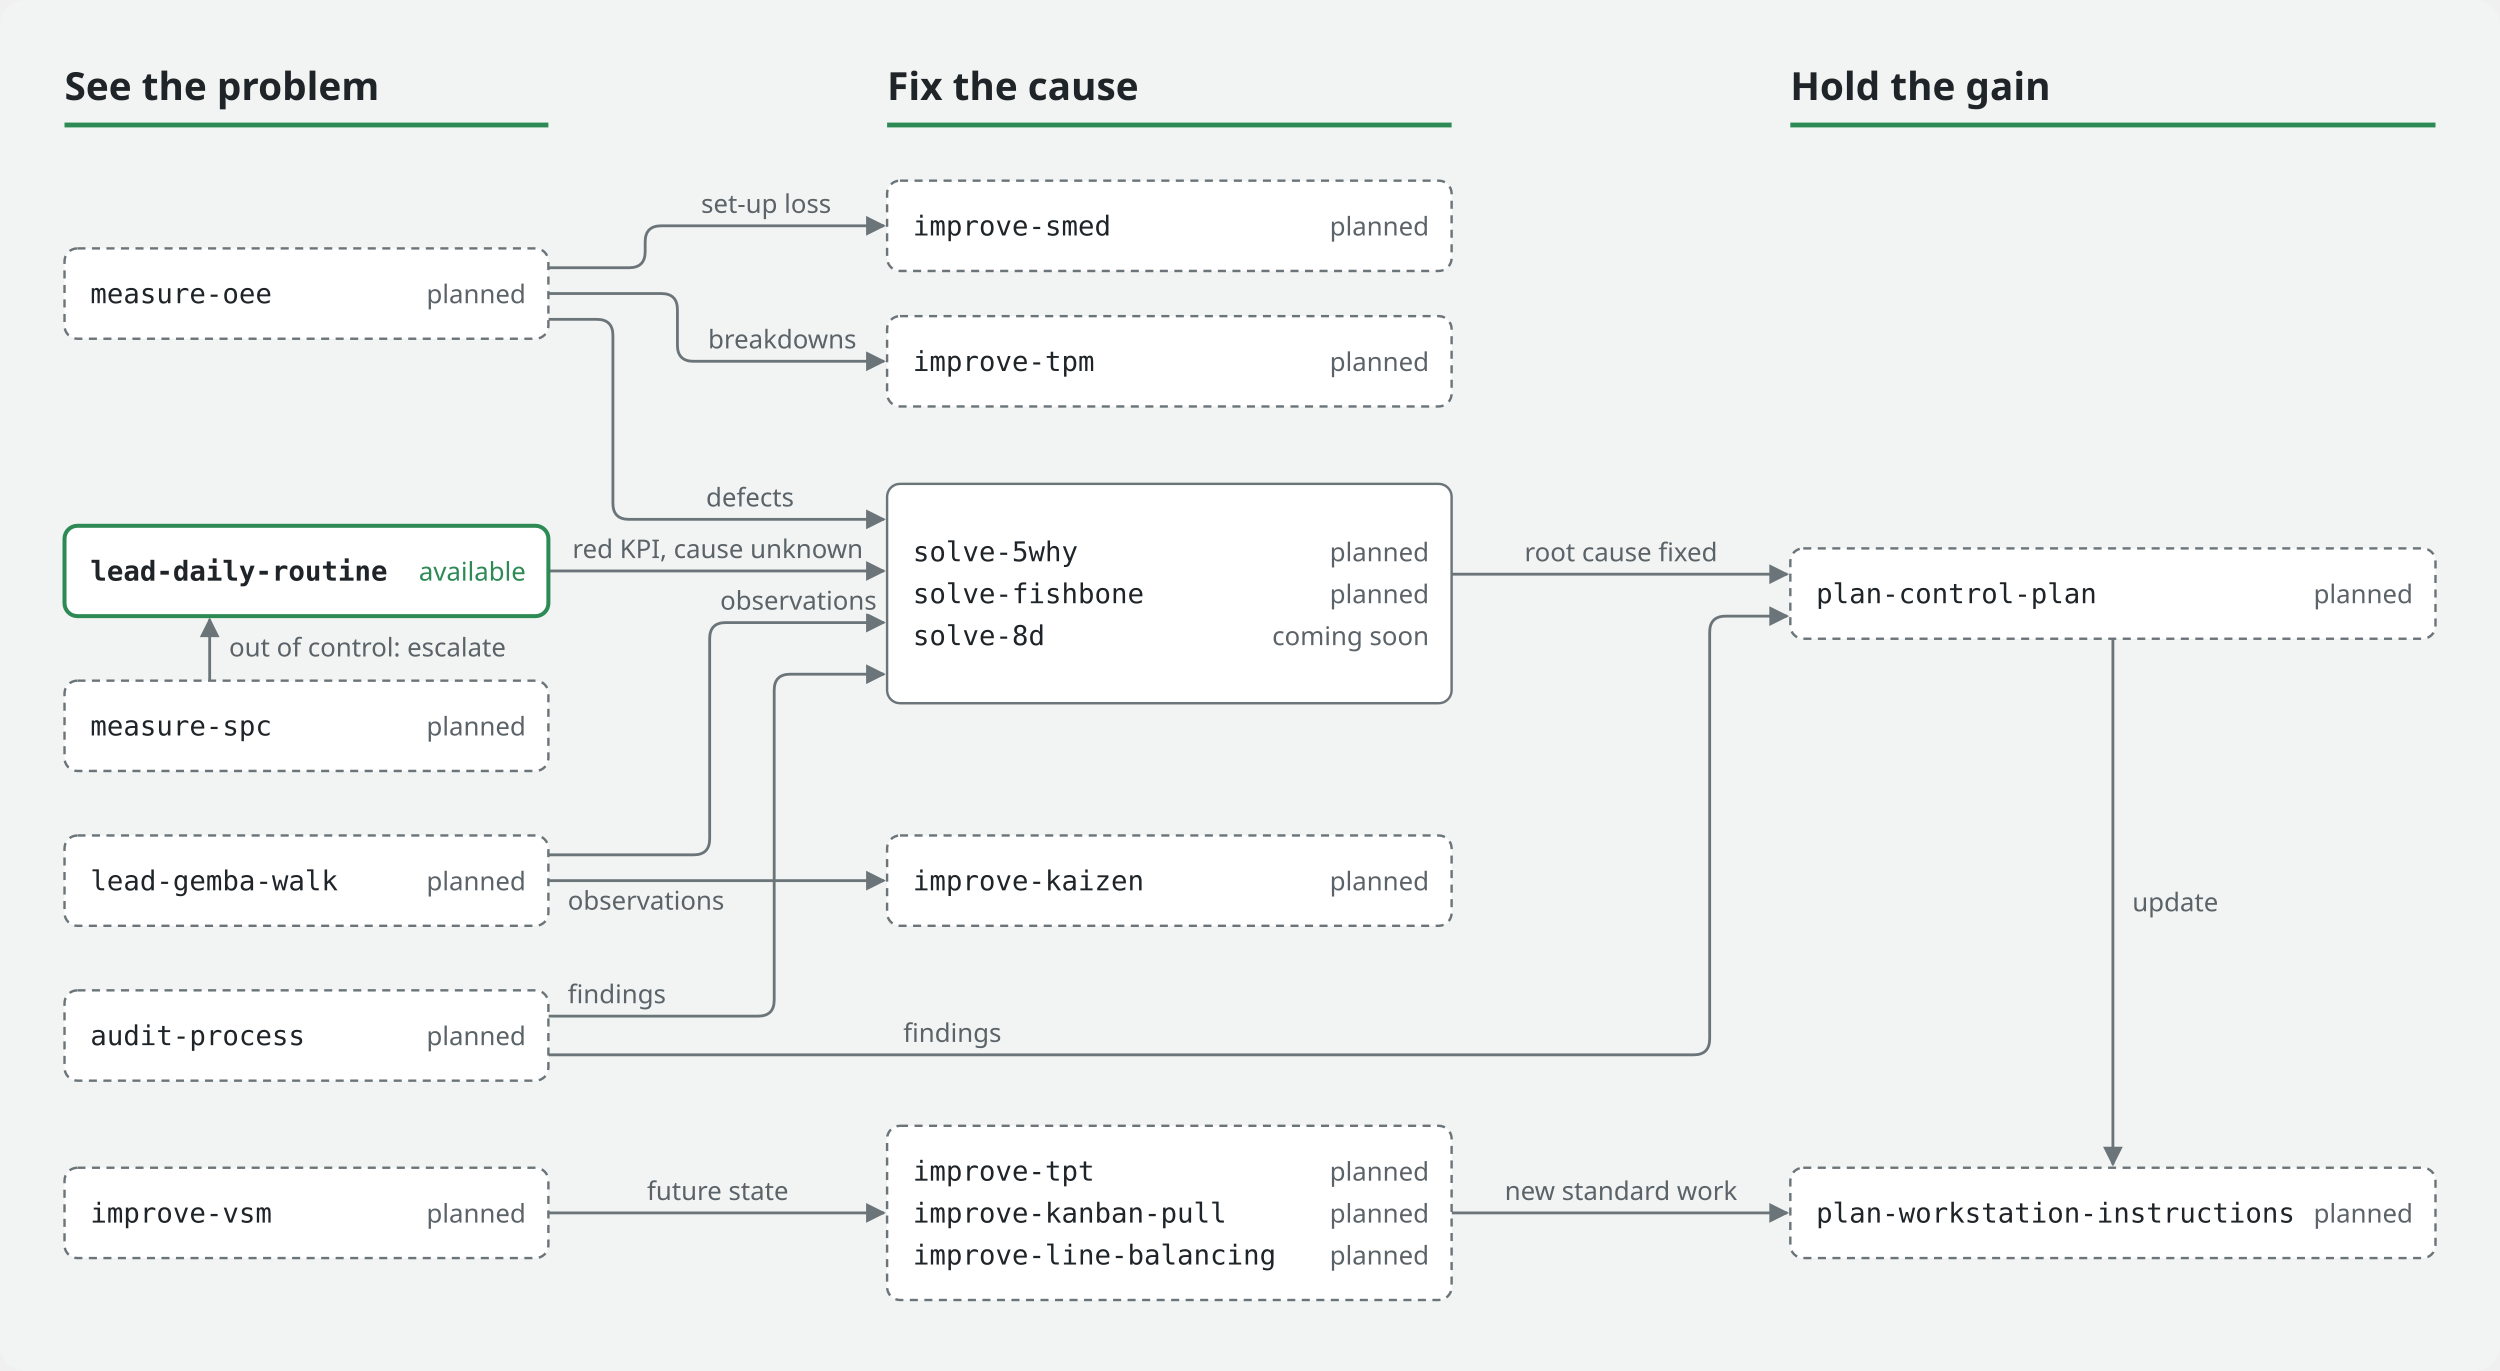
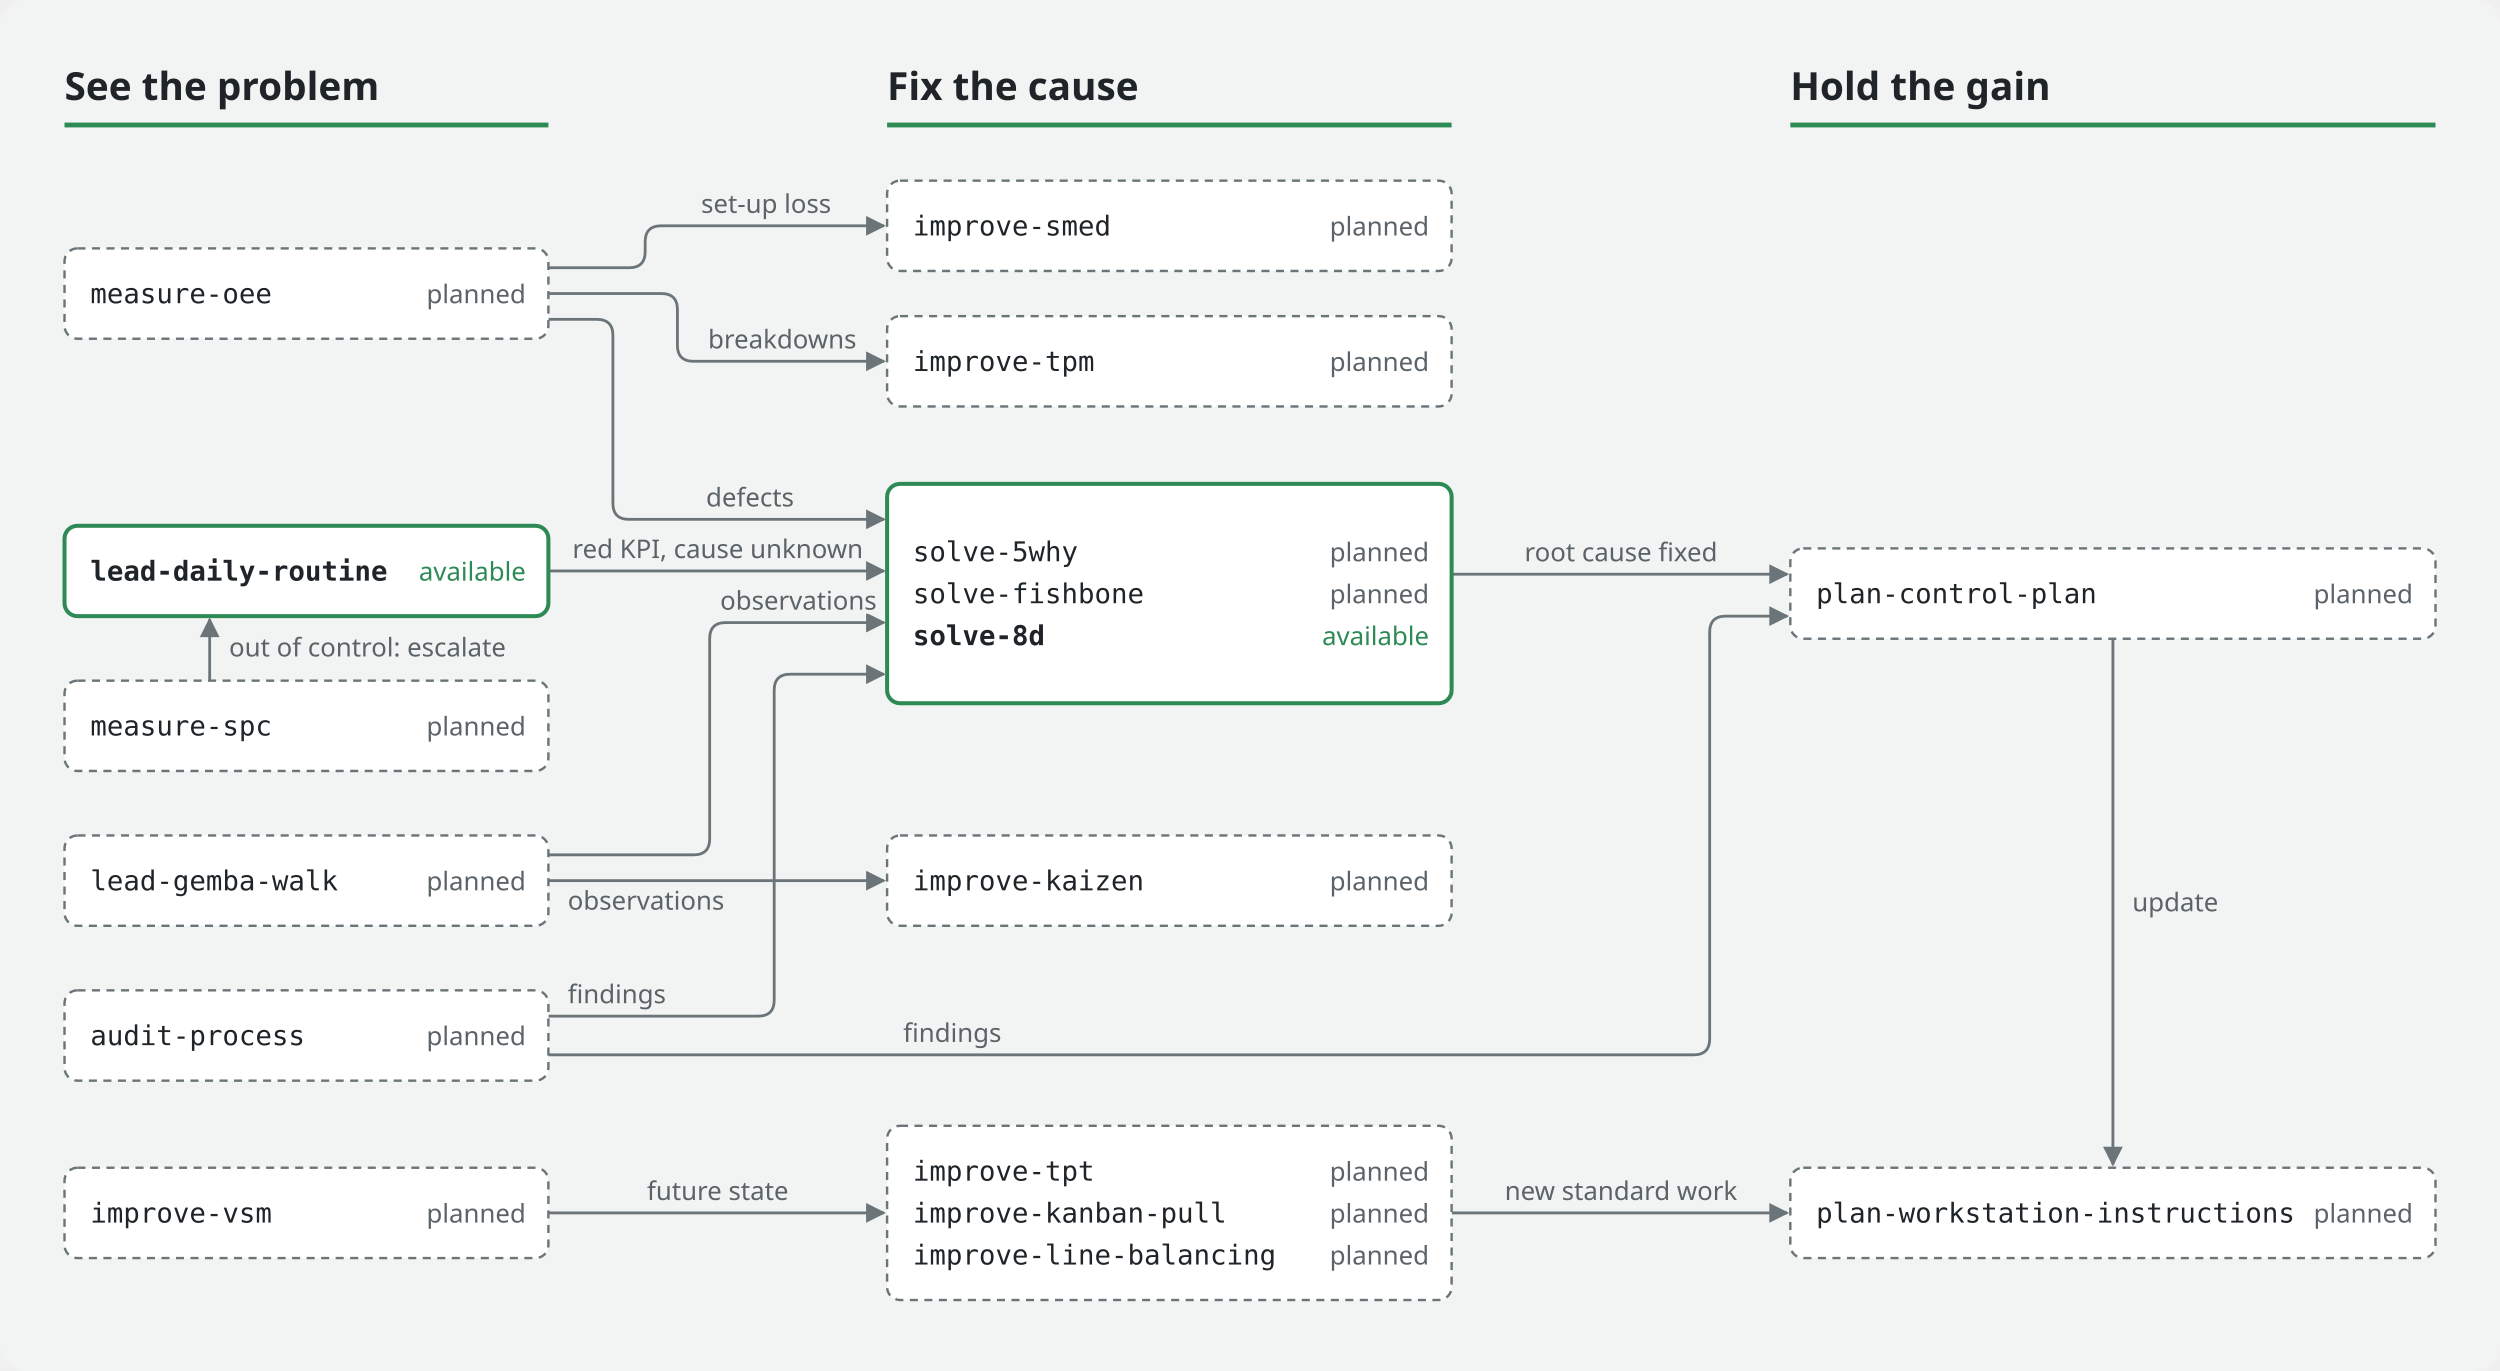
<svg xmlns="http://www.w3.org/2000/svg" viewBox="0 0 1550 850" width="1550" height="850" role="img" aria-labelledby="title desc">
  <defs>
    <marker id="arrow" viewBox="0 0 10 10" refX="9" refY="5" markerWidth="7" markerHeight="7" orient="auto">
      <path d="M0 0L10 5L0 10Z" fill="#6B7479" />
    </marker>
  </defs>
  <rect width="1550" height="850" rx="16" fill="#F1F4F2" />
  <text x="40" y="62" font-family="'Barlow Semi Condensed', 'Segoe UI', system-ui, sans-serif" font-size="24" font-weight="600" fill="#1F2428">See the problem</text>
  <rect x="40" y="76" width="300" height="3" fill="#2E8A55" />
  <text x="550" y="62" font-family="'Barlow Semi Condensed', 'Segoe UI', system-ui, sans-serif" font-size="24" font-weight="600" fill="#1F2428">Fix the cause</text>
  <rect x="550" y="76" width="350" height="3" fill="#2E8A55" />
  <text x="1110" y="62" font-family="'Barlow Semi Condensed', 'Segoe UI', system-ui, sans-serif" font-size="24" font-weight="600" fill="#1F2428">Hold the gain</text>
  <rect x="1110" y="76" width="400" height="3" fill="#2E8A55" />
  <path d="M340 166L390 166Q400 166 400 156L400 150Q400 140 410 140L548 140" fill="none" stroke="#6B7479" stroke-width="1.75" marker-end="url(#arrow)" />
  <text x="475" y="132" text-anchor="middle" font-family="'Barlow Semi Condensed', 'Segoe UI', system-ui, sans-serif" font-size="16" fill="#5B6368" stroke="#F1F4F2" stroke-width="5" stroke-linejoin="round" paint-order="stroke">set-up loss</text>
  <path d="M340 182L410 182Q420 182 420 192L420 214Q420 224 430 224L548 224" fill="none" stroke="#6B7479" stroke-width="1.75" marker-end="url(#arrow)" />
  <text x="485" y="216" text-anchor="middle" font-family="'Barlow Semi Condensed', 'Segoe UI', system-ui, sans-serif" font-size="16" fill="#5B6368" stroke="#F1F4F2" stroke-width="5" stroke-linejoin="round" paint-order="stroke">breakdowns</text>
  <path d="M340 198L370 198Q380 198 380 208L380 312Q380 322 390 322L548 322" fill="none" stroke="#6B7479" stroke-width="1.75" marker-end="url(#arrow)" />
  <text x="465" y="314" text-anchor="middle" font-family="'Barlow Semi Condensed', 'Segoe UI', system-ui, sans-serif" font-size="16" fill="#5B6368" stroke="#F1F4F2" stroke-width="5" stroke-linejoin="round" paint-order="stroke">defects</text>
  <path d="M340 354L548 354" fill="none" stroke="#6B7479" stroke-width="1.75" marker-end="url(#arrow)" />
  <text x="445" y="346" text-anchor="middle" font-family="'Barlow Semi Condensed', 'Segoe UI', system-ui, sans-serif" font-size="16" fill="#5B6368" stroke="#F1F4F2" stroke-width="5" stroke-linejoin="round" paint-order="stroke">red KPI, cause unknown</text>
  <path d="M130 422L130 384" fill="none" stroke="#6B7479" stroke-width="1.75" marker-end="url(#arrow)" />
  <text x="142" y="407" text-anchor="start" font-family="'Barlow Semi Condensed', 'Segoe UI', system-ui, sans-serif" font-size="16" fill="#5B6368" stroke="#F1F4F2" stroke-width="5" stroke-linejoin="round" paint-order="stroke">out of control: escalate</text>
  <path d="M340 530L430 530Q440 530 440 520L440 396Q440 386 450 386L548 386" fill="none" stroke="#6B7479" stroke-width="1.75" marker-end="url(#arrow)" />
  <text x="495" y="378" text-anchor="middle" font-family="'Barlow Semi Condensed', 'Segoe UI', system-ui, sans-serif" font-size="16" fill="#5B6368" stroke="#F1F4F2" stroke-width="5" stroke-linejoin="round" paint-order="stroke">observations</text>
  <path d="M340 546L548 546" fill="none" stroke="#6B7479" stroke-width="1.75" marker-end="url(#arrow)" />
  <text x="352" y="564" text-anchor="start" font-family="'Barlow Semi Condensed', 'Segoe UI', system-ui, sans-serif" font-size="16" fill="#5B6368" stroke="#F1F4F2" stroke-width="5" stroke-linejoin="round" paint-order="stroke">observations</text>
  <path d="M340 630L470 630Q480 630 480 620L480 428Q480 418 490 418L548 418" fill="none" stroke="#6B7479" stroke-width="1.75" marker-end="url(#arrow)" />
  <text x="352" y="622" text-anchor="start" font-family="'Barlow Semi Condensed', 'Segoe UI', system-ui, sans-serif" font-size="16" fill="#5B6368" stroke="#F1F4F2" stroke-width="5" stroke-linejoin="round" paint-order="stroke">findings</text>
  <path d="M340 654L1050 654Q1060 654 1060 644L1060 392Q1060 382 1070 382L1108 382" fill="none" stroke="#6B7479" stroke-width="1.75" marker-end="url(#arrow)" />
  <text x="560" y="646" text-anchor="start" font-family="'Barlow Semi Condensed', 'Segoe UI', system-ui, sans-serif" font-size="16" fill="#5B6368" stroke="#F1F4F2" stroke-width="5" stroke-linejoin="round" paint-order="stroke">findings</text>
  <path d="M340 752L548 752" fill="none" stroke="#6B7479" stroke-width="1.75" marker-end="url(#arrow)" />
  <text x="445" y="744" text-anchor="middle" font-family="'Barlow Semi Condensed', 'Segoe UI', system-ui, sans-serif" font-size="16" fill="#5B6368" stroke="#F1F4F2" stroke-width="5" stroke-linejoin="round" paint-order="stroke">future state</text>
  <path d="M900 356L1108 356" fill="none" stroke="#6B7479" stroke-width="1.75" marker-end="url(#arrow)" />
  <text x="1005" y="348" text-anchor="middle" font-family="'Barlow Semi Condensed', 'Segoe UI', system-ui, sans-serif" font-size="16" fill="#5B6368" stroke="#F1F4F2" stroke-width="5" stroke-linejoin="round" paint-order="stroke">root cause fixed</text>
  <path d="M1310 396L1310 722" fill="none" stroke="#6B7479" stroke-width="1.75" marker-end="url(#arrow)" />
  <text x="1322" y="565" text-anchor="start" font-family="'Barlow Semi Condensed', 'Segoe UI', system-ui, sans-serif" font-size="16" fill="#5B6368" stroke="#F1F4F2" stroke-width="5" stroke-linejoin="round" paint-order="stroke">update</text>
  <path d="M900 752L1108 752" fill="none" stroke="#6B7479" stroke-width="1.75" marker-end="url(#arrow)" />
  <text x="1005" y="744" text-anchor="middle" font-family="'Barlow Semi Condensed', 'Segoe UI', system-ui, sans-serif" font-size="16" fill="#5B6368" stroke="#F1F4F2" stroke-width="5" stroke-linejoin="round" paint-order="stroke">new standard work</text>
  <rect x="40" y="154" width="300" height="56" rx="8" fill="#FFFFFF" stroke="#6B7479" stroke-width="1.5" stroke-dasharray="5 4" />
  <text x="56" y="188" font-family="ui-monospace, SFMono-Regular, Menlo, Consolas, monospace" font-size="17" font-weight="400" fill="#1F2428">measure-oee</text>
  <text x="326" y="188" text-anchor="end" font-family="'Barlow Semi Condensed', 'Segoe UI', system-ui, sans-serif" font-size="16" fill="#5B6368">planned</text>
  <rect x="40" y="326" width="300" height="56" rx="8" fill="#FFFFFF" stroke="#2E8A55" stroke-width="2.5" />
  <text x="56" y="360" font-family="ui-monospace, SFMono-Regular, Menlo, Consolas, monospace" font-size="17" font-weight="700" fill="#1F2428">lead-daily-routine</text>
  <text x="326" y="360" text-anchor="end" font-family="'Barlow Semi Condensed', 'Segoe UI', system-ui, sans-serif" font-size="16" fill="#2E8A55">available</text>
  <rect x="40" y="422" width="300" height="56" rx="8" fill="#FFFFFF" stroke="#6B7479" stroke-width="1.5" stroke-dasharray="5 4" />
  <text x="56" y="456" font-family="ui-monospace, SFMono-Regular, Menlo, Consolas, monospace" font-size="17" font-weight="400" fill="#1F2428">measure-spc</text>
  <text x="326" y="456" text-anchor="end" font-family="'Barlow Semi Condensed', 'Segoe UI', system-ui, sans-serif" font-size="16" fill="#5B6368">planned</text>
  <rect x="40" y="518" width="300" height="56" rx="8" fill="#FFFFFF" stroke="#6B7479" stroke-width="1.5" stroke-dasharray="5 4" />
  <text x="56" y="552" font-family="ui-monospace, SFMono-Regular, Menlo, Consolas, monospace" font-size="17" font-weight="400" fill="#1F2428">lead-gemba-walk</text>
  <text x="326" y="552" text-anchor="end" font-family="'Barlow Semi Condensed', 'Segoe UI', system-ui, sans-serif" font-size="16" fill="#5B6368">planned</text>
  <rect x="40" y="614" width="300" height="56" rx="8" fill="#FFFFFF" stroke="#6B7479" stroke-width="1.5" stroke-dasharray="5 4" />
  <text x="56" y="648" font-family="ui-monospace, SFMono-Regular, Menlo, Consolas, monospace" font-size="17" font-weight="400" fill="#1F2428">audit-process</text>
  <text x="326" y="648" text-anchor="end" font-family="'Barlow Semi Condensed', 'Segoe UI', system-ui, sans-serif" font-size="16" fill="#5B6368">planned</text>
  <rect x="40" y="724" width="300" height="56" rx="8" fill="#FFFFFF" stroke="#6B7479" stroke-width="1.5" stroke-dasharray="5 4" />
  <text x="56" y="758" font-family="ui-monospace, SFMono-Regular, Menlo, Consolas, monospace" font-size="17" font-weight="400" fill="#1F2428">improve-vsm</text>
  <text x="326" y="758" text-anchor="end" font-family="'Barlow Semi Condensed', 'Segoe UI', system-ui, sans-serif" font-size="16" fill="#5B6368">planned</text>
  <rect x="550" y="112" width="350" height="56" rx="8" fill="#FFFFFF" stroke="#6B7479" stroke-width="1.5" stroke-dasharray="5 4" />
  <text x="566" y="146" font-family="ui-monospace, SFMono-Regular, Menlo, Consolas, monospace" font-size="17" font-weight="400" fill="#1F2428">improve-smed</text>
  <text x="886" y="146" text-anchor="end" font-family="'Barlow Semi Condensed', 'Segoe UI', system-ui, sans-serif" font-size="16" fill="#5B6368">planned</text>
  <rect x="550" y="196" width="350" height="56" rx="8" fill="#FFFFFF" stroke="#6B7479" stroke-width="1.5" stroke-dasharray="5 4" />
  <text x="566" y="230" font-family="ui-monospace, SFMono-Regular, Menlo, Consolas, monospace" font-size="17" font-weight="400" fill="#1F2428">improve-tpm</text>
  <text x="886" y="230" text-anchor="end" font-family="'Barlow Semi Condensed', 'Segoe UI', system-ui, sans-serif" font-size="16" fill="#5B6368">planned</text>
-   <rect x="550" y="300" width="350" height="136" rx="8" fill="#FFFFFF" stroke="#6B7479" stroke-width="1.5" />
+   <rect x="550" y="300" width="350" height="136" rx="8" fill="#FFFFFF" stroke="#2E8A55" stroke-width="2.5" />
  <text x="566" y="348" font-family="ui-monospace, SFMono-Regular, Menlo, Consolas, monospace" font-size="17" font-weight="400" fill="#1F2428">solve-5why</text>
  <text x="886" y="348" text-anchor="end" font-family="'Barlow Semi Condensed', 'Segoe UI', system-ui, sans-serif" font-size="16" fill="#5B6368">planned</text>
  <text x="566" y="374" font-family="ui-monospace, SFMono-Regular, Menlo, Consolas, monospace" font-size="17" font-weight="400" fill="#1F2428">solve-fishbone</text>
  <text x="886" y="374" text-anchor="end" font-family="'Barlow Semi Condensed', 'Segoe UI', system-ui, sans-serif" font-size="16" fill="#5B6368">planned</text>
-   <text x="566" y="400" font-family="ui-monospace, SFMono-Regular, Menlo, Consolas, monospace" font-size="17" font-weight="400" fill="#1F2428">solve-8d</text>
-   <text x="886" y="400" text-anchor="end" font-family="'Barlow Semi Condensed', 'Segoe UI', system-ui, sans-serif" font-size="16" fill="#5B6368">coming soon</text>
+   <text x="566" y="400" font-family="ui-monospace, SFMono-Regular, Menlo, Consolas, monospace" font-size="17" font-weight="700" fill="#1F2428">solve-8d</text>
+   <text x="886" y="400" text-anchor="end" font-family="'Barlow Semi Condensed', 'Segoe UI', system-ui, sans-serif" font-size="16" fill="#2E8A55">available</text>
  <rect x="550" y="518" width="350" height="56" rx="8" fill="#FFFFFF" stroke="#6B7479" stroke-width="1.5" stroke-dasharray="5 4" />
  <text x="566" y="552" font-family="ui-monospace, SFMono-Regular, Menlo, Consolas, monospace" font-size="17" font-weight="400" fill="#1F2428">improve-kaizen</text>
  <text x="886" y="552" text-anchor="end" font-family="'Barlow Semi Condensed', 'Segoe UI', system-ui, sans-serif" font-size="16" fill="#5B6368">planned</text>
  <rect x="550" y="698" width="350" height="108" rx="8" fill="#FFFFFF" stroke="#6B7479" stroke-width="1.5" stroke-dasharray="5 4" />
  <text x="566" y="732" font-family="ui-monospace, SFMono-Regular, Menlo, Consolas, monospace" font-size="17" font-weight="400" fill="#1F2428">improve-tpt</text>
  <text x="886" y="732" text-anchor="end" font-family="'Barlow Semi Condensed', 'Segoe UI', system-ui, sans-serif" font-size="16" fill="#5B6368">planned</text>
  <text x="566" y="758" font-family="ui-monospace, SFMono-Regular, Menlo, Consolas, monospace" font-size="17" font-weight="400" fill="#1F2428">improve-kanban-pull</text>
  <text x="886" y="758" text-anchor="end" font-family="'Barlow Semi Condensed', 'Segoe UI', system-ui, sans-serif" font-size="16" fill="#5B6368">planned</text>
  <text x="566" y="784" font-family="ui-monospace, SFMono-Regular, Menlo, Consolas, monospace" font-size="17" font-weight="400" fill="#1F2428">improve-line-balancing</text>
  <text x="886" y="784" text-anchor="end" font-family="'Barlow Semi Condensed', 'Segoe UI', system-ui, sans-serif" font-size="16" fill="#5B6368">planned</text>
  <rect x="1110" y="340" width="400" height="56" rx="8" fill="#FFFFFF" stroke="#6B7479" stroke-width="1.5" stroke-dasharray="5 4" />
  <text x="1126" y="374" font-family="ui-monospace, SFMono-Regular, Menlo, Consolas, monospace" font-size="17" font-weight="400" fill="#1F2428">plan-control-plan</text>
  <text x="1496" y="374" text-anchor="end" font-family="'Barlow Semi Condensed', 'Segoe UI', system-ui, sans-serif" font-size="16" fill="#5B6368">planned</text>
  <rect x="1110" y="724" width="400" height="56" rx="8" fill="#FFFFFF" stroke="#6B7479" stroke-width="1.5" stroke-dasharray="5 4" />
  <text x="1126" y="758" font-family="ui-monospace, SFMono-Regular, Menlo, Consolas, monospace" font-size="17" font-weight="400" fill="#1F2428">plan-workstation-instructions</text>
  <text x="1496" y="758" text-anchor="end" font-family="'Barlow Semi Condensed', 'Segoe UI', system-ui, sans-serif" font-size="16" fill="#5B6368">planned</text>
</svg>
